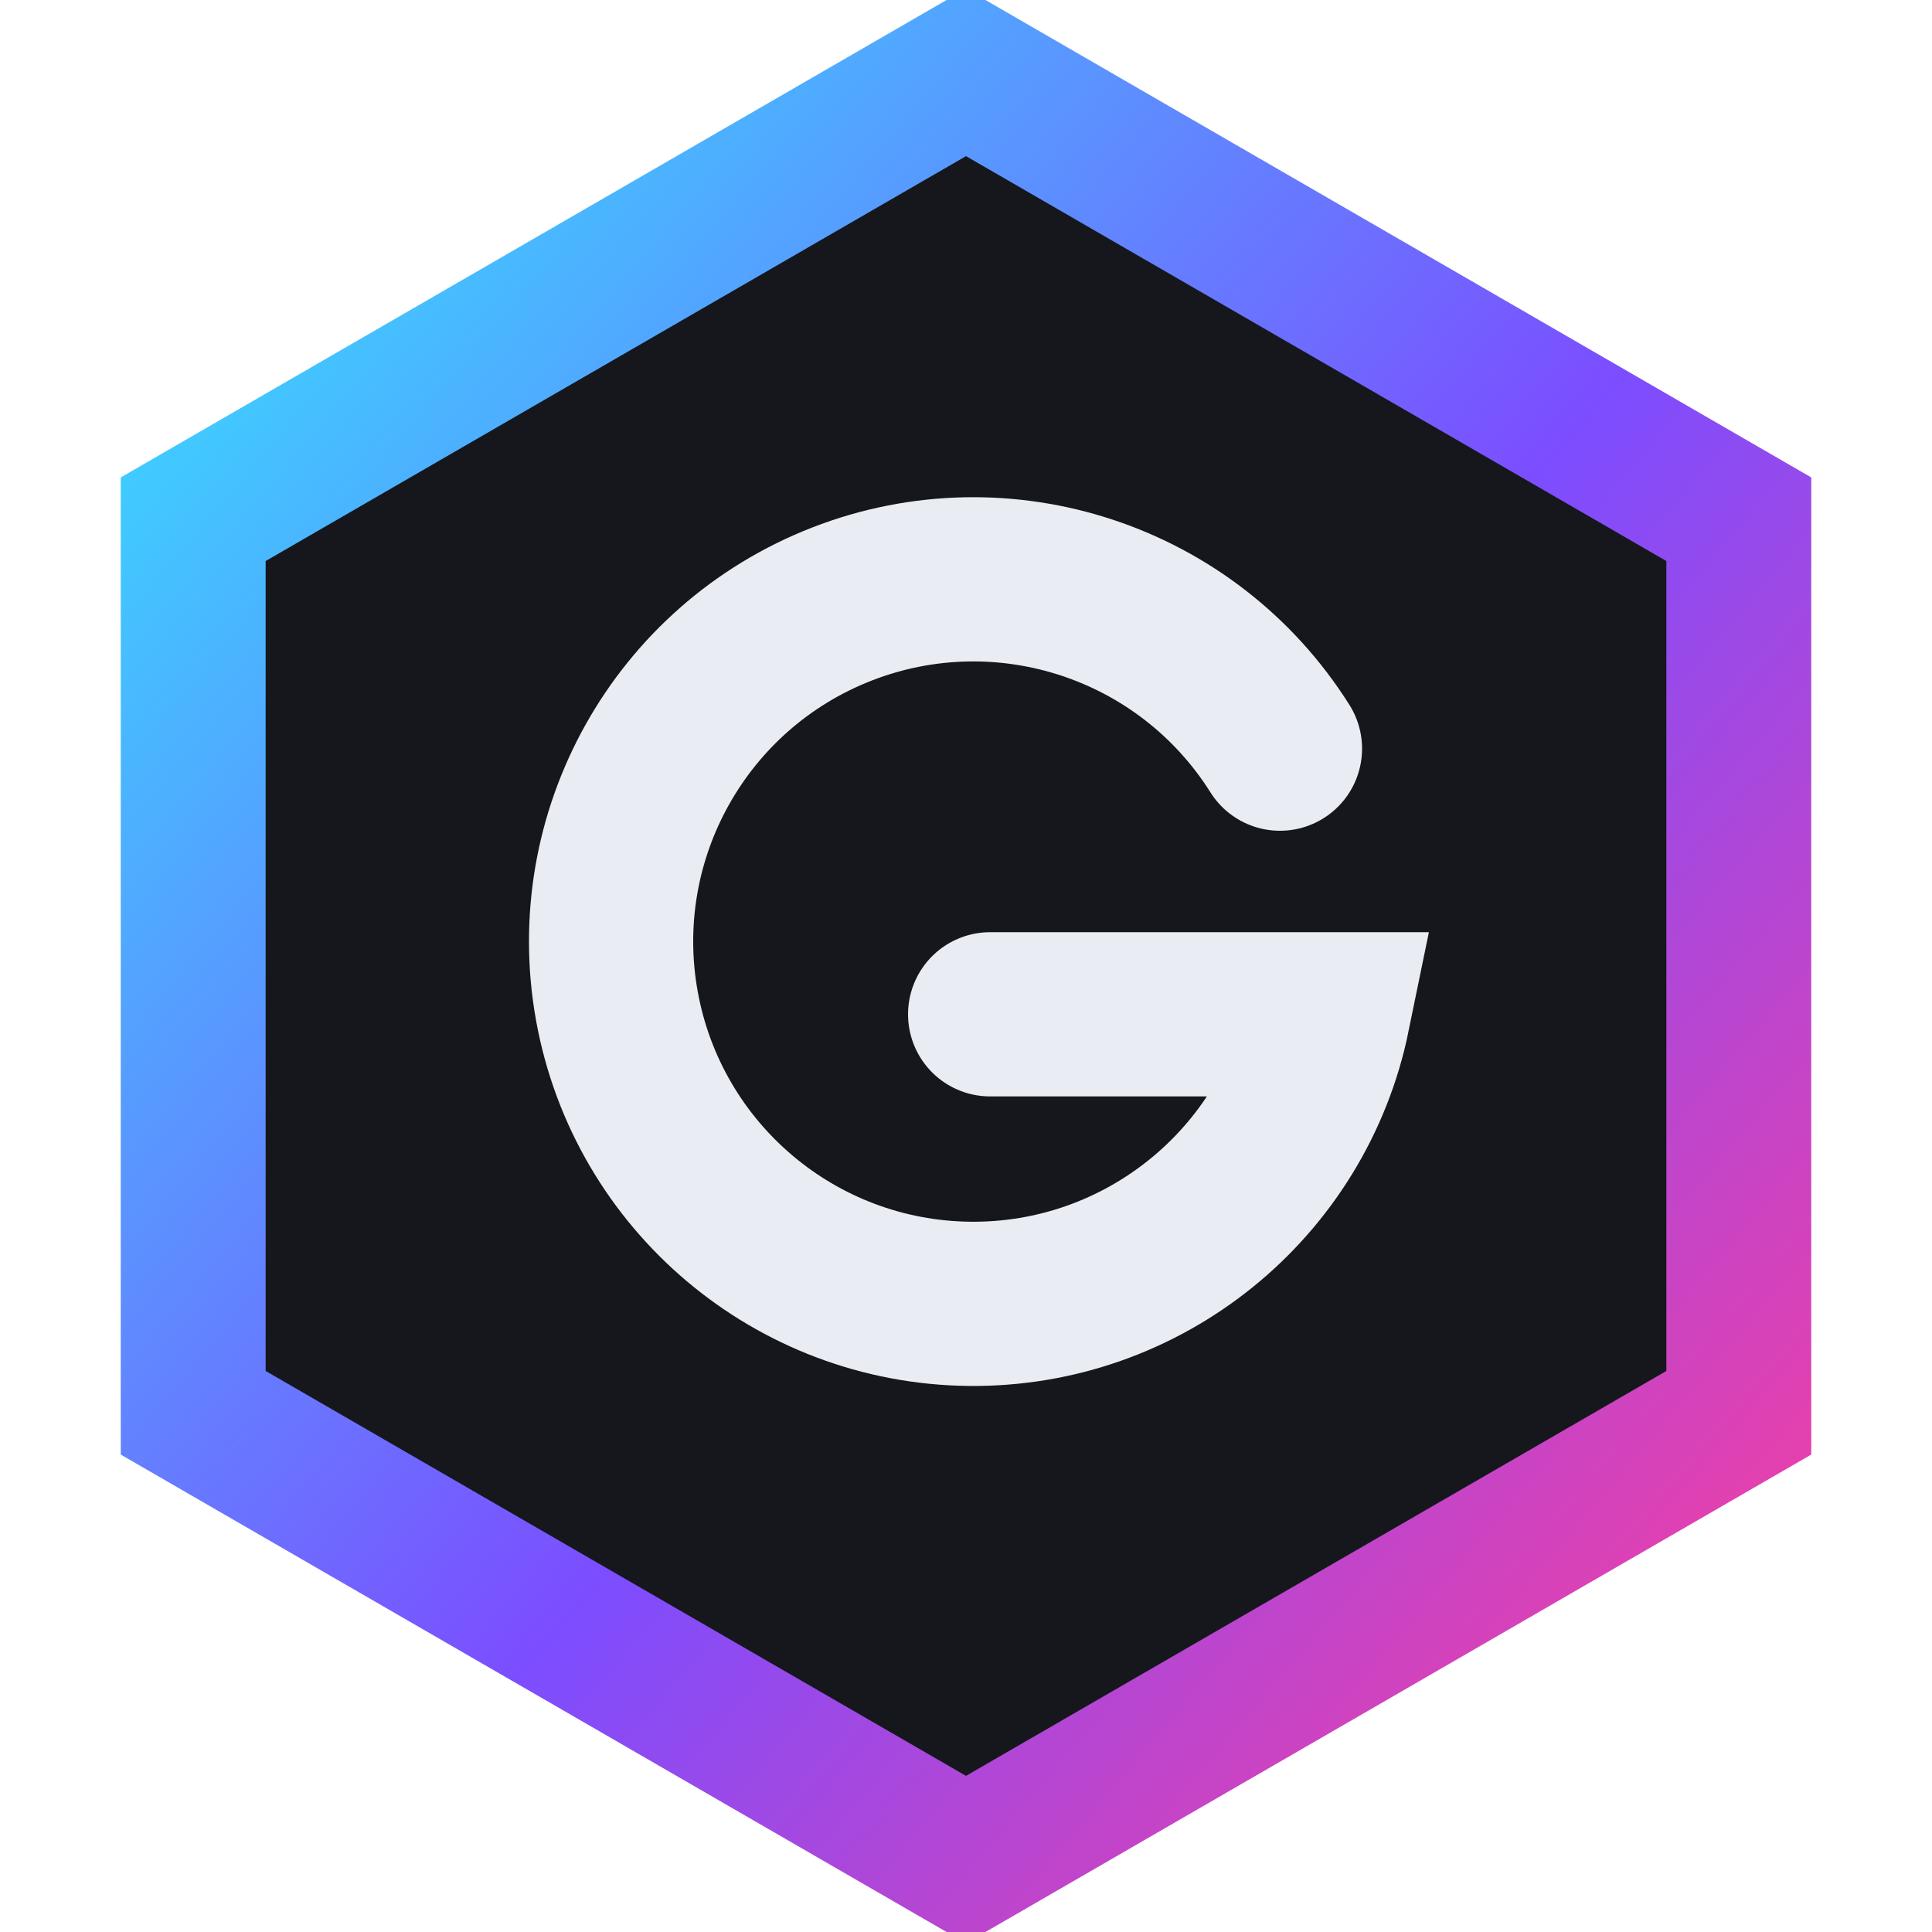
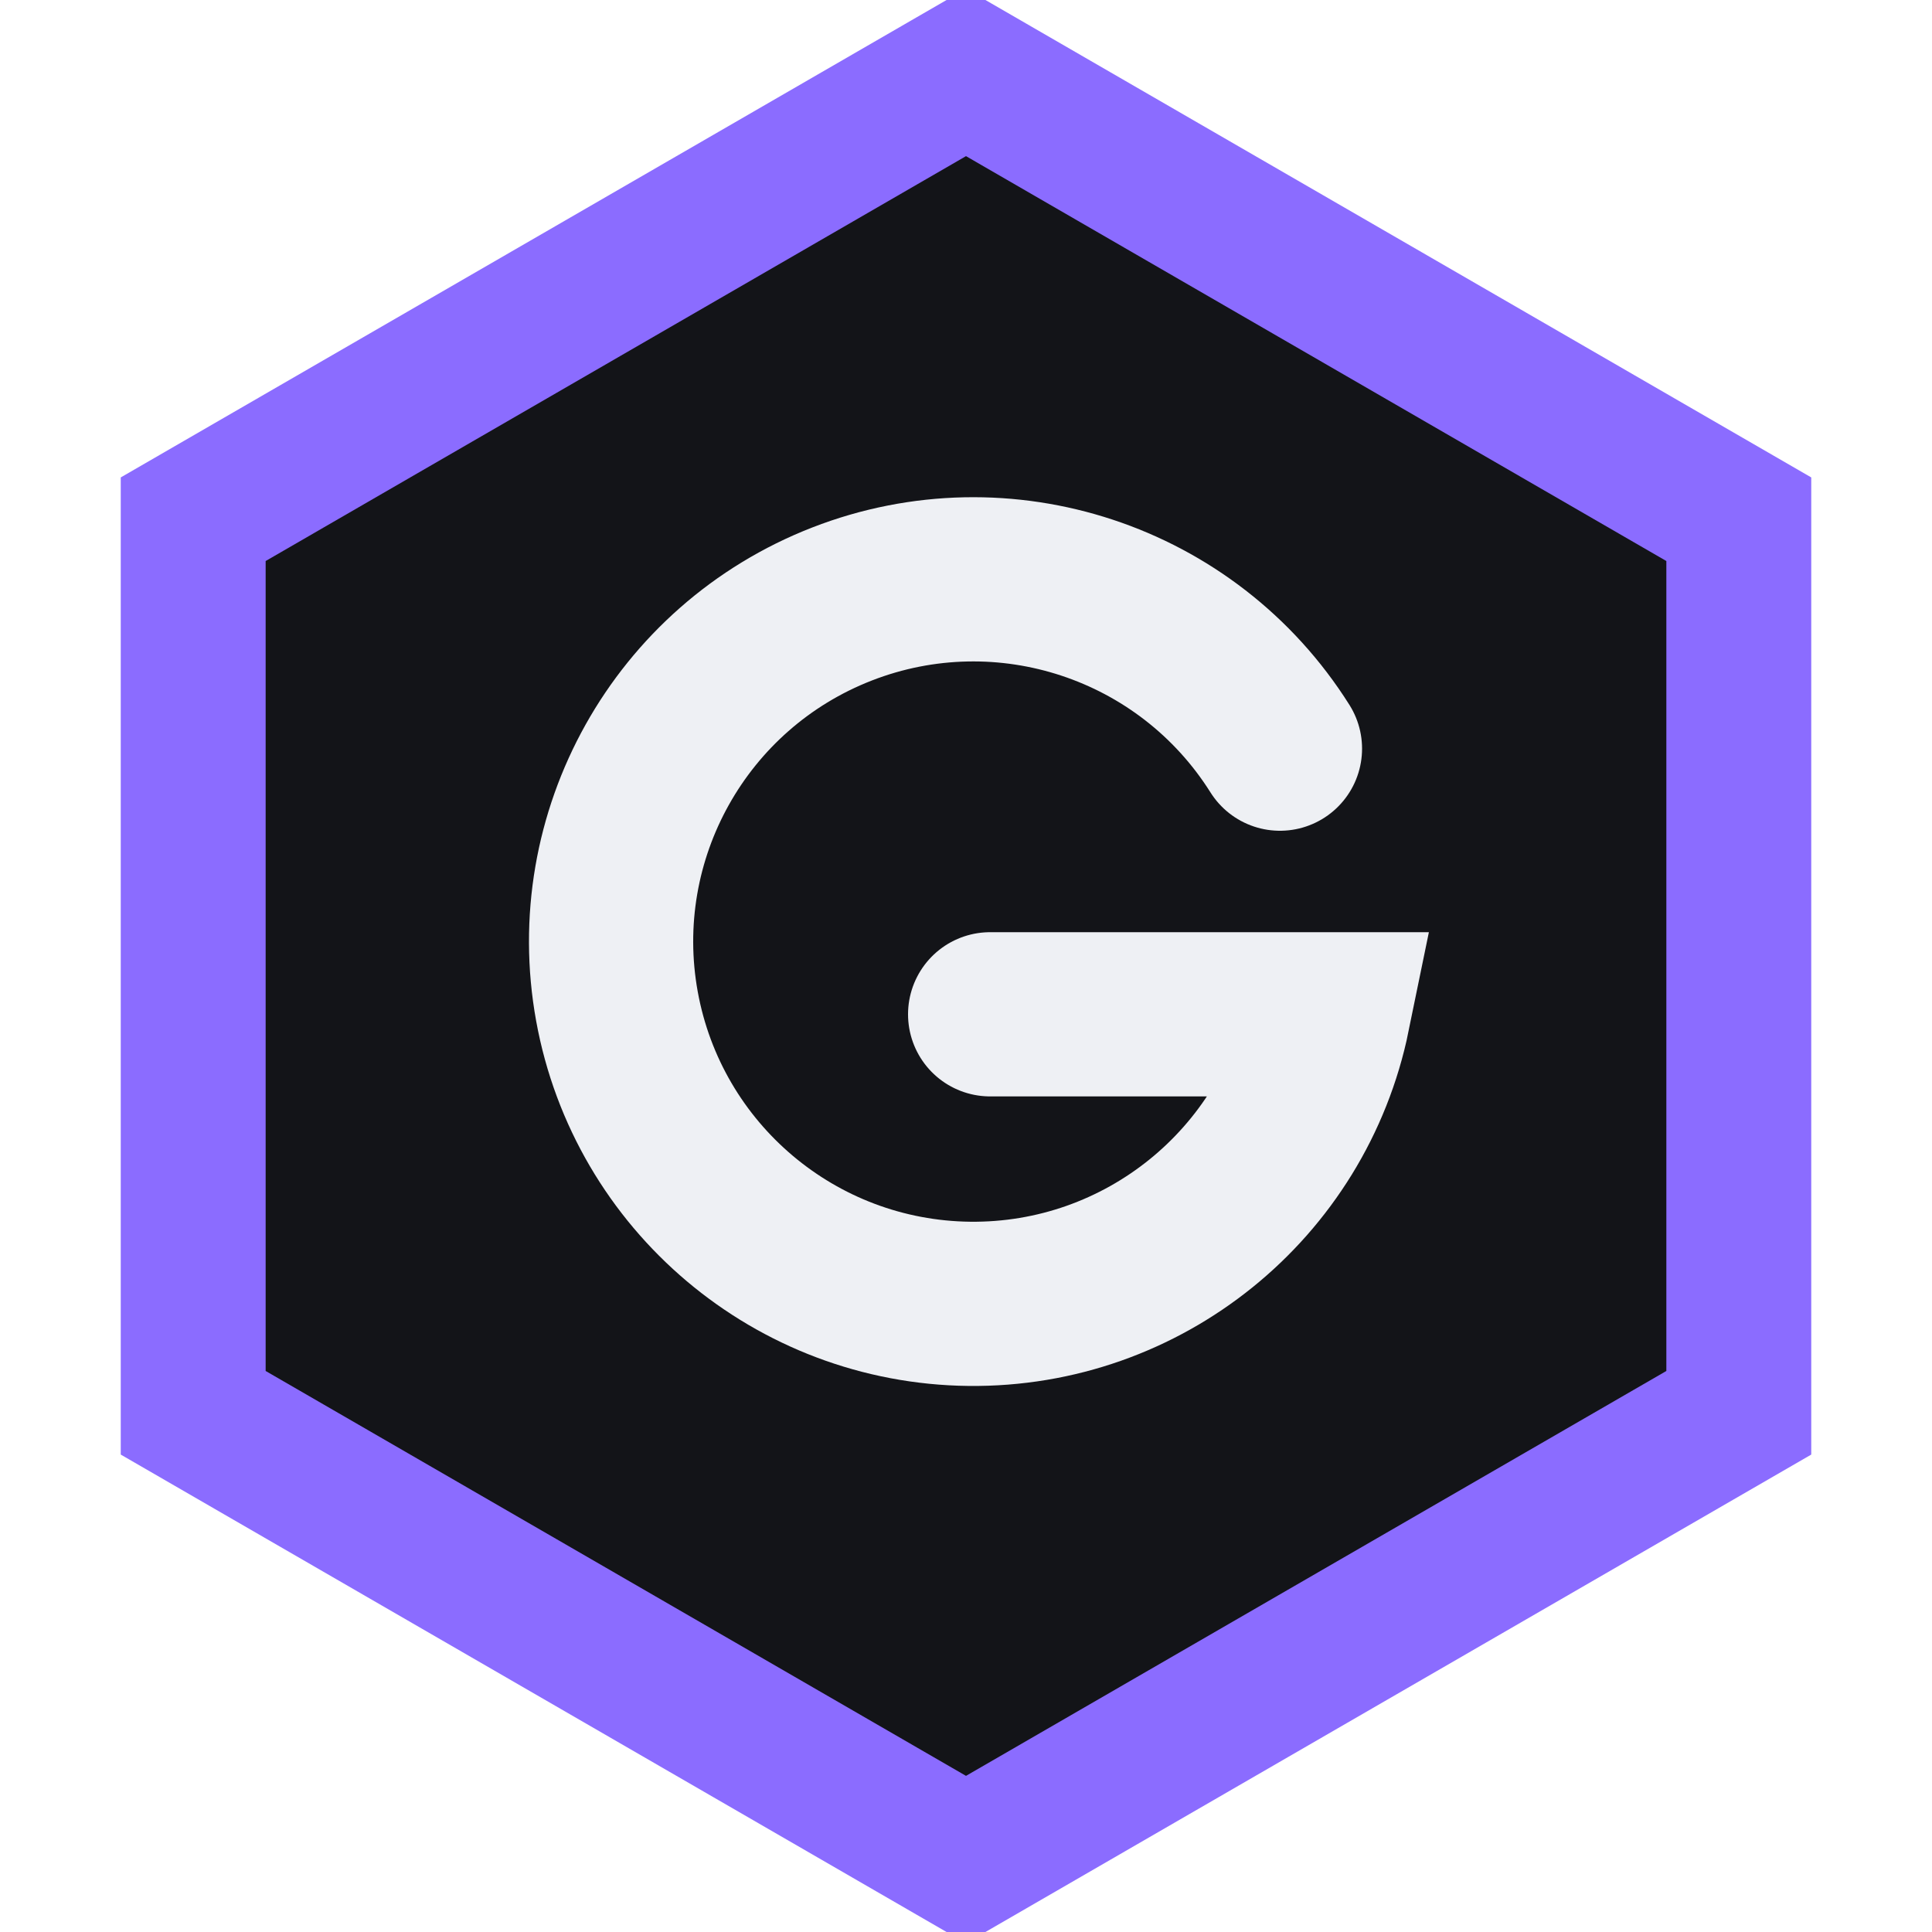
<svg xmlns="http://www.w3.org/2000/svg" viewBox="0 0 40 40">
-   <defs>
-     <linearGradient id="g" x1="0" y1="0" x2="1" y2="1">
-       <stop offset="0" stop-color="#34e4ff" />
-       <stop offset=".55" stop-color="#7c4dff" />
-       <stop offset="1" stop-color="#ff3d9a" />
-     </linearGradient>
-   </defs>
-   <path d="M20 1.5 36 10.75v18.5L20 38.5 4 29.25v-18.5z" fill="#15171c" stroke="url(#g)" stroke-width="3" />
-   <path d="M26.5 15.5A7.5 7.5 0 1 0 27.5 21h-7" fill="none" stroke="#e9edf3" stroke-width="3.4" stroke-linecap="round" />
+   <path d="M20 1.5 36 10.75v18.5L20 38.5 4 29.25v-18.5z" fill="#131418" stroke="#8b6cff" stroke-width="3" />
+   <path d="M26.5 15.5A7.5 7.5 0 1 0 27.5 21h-7" fill="none" stroke="#eef0f4" stroke-width="3.4" stroke-linecap="round" />
</svg>
